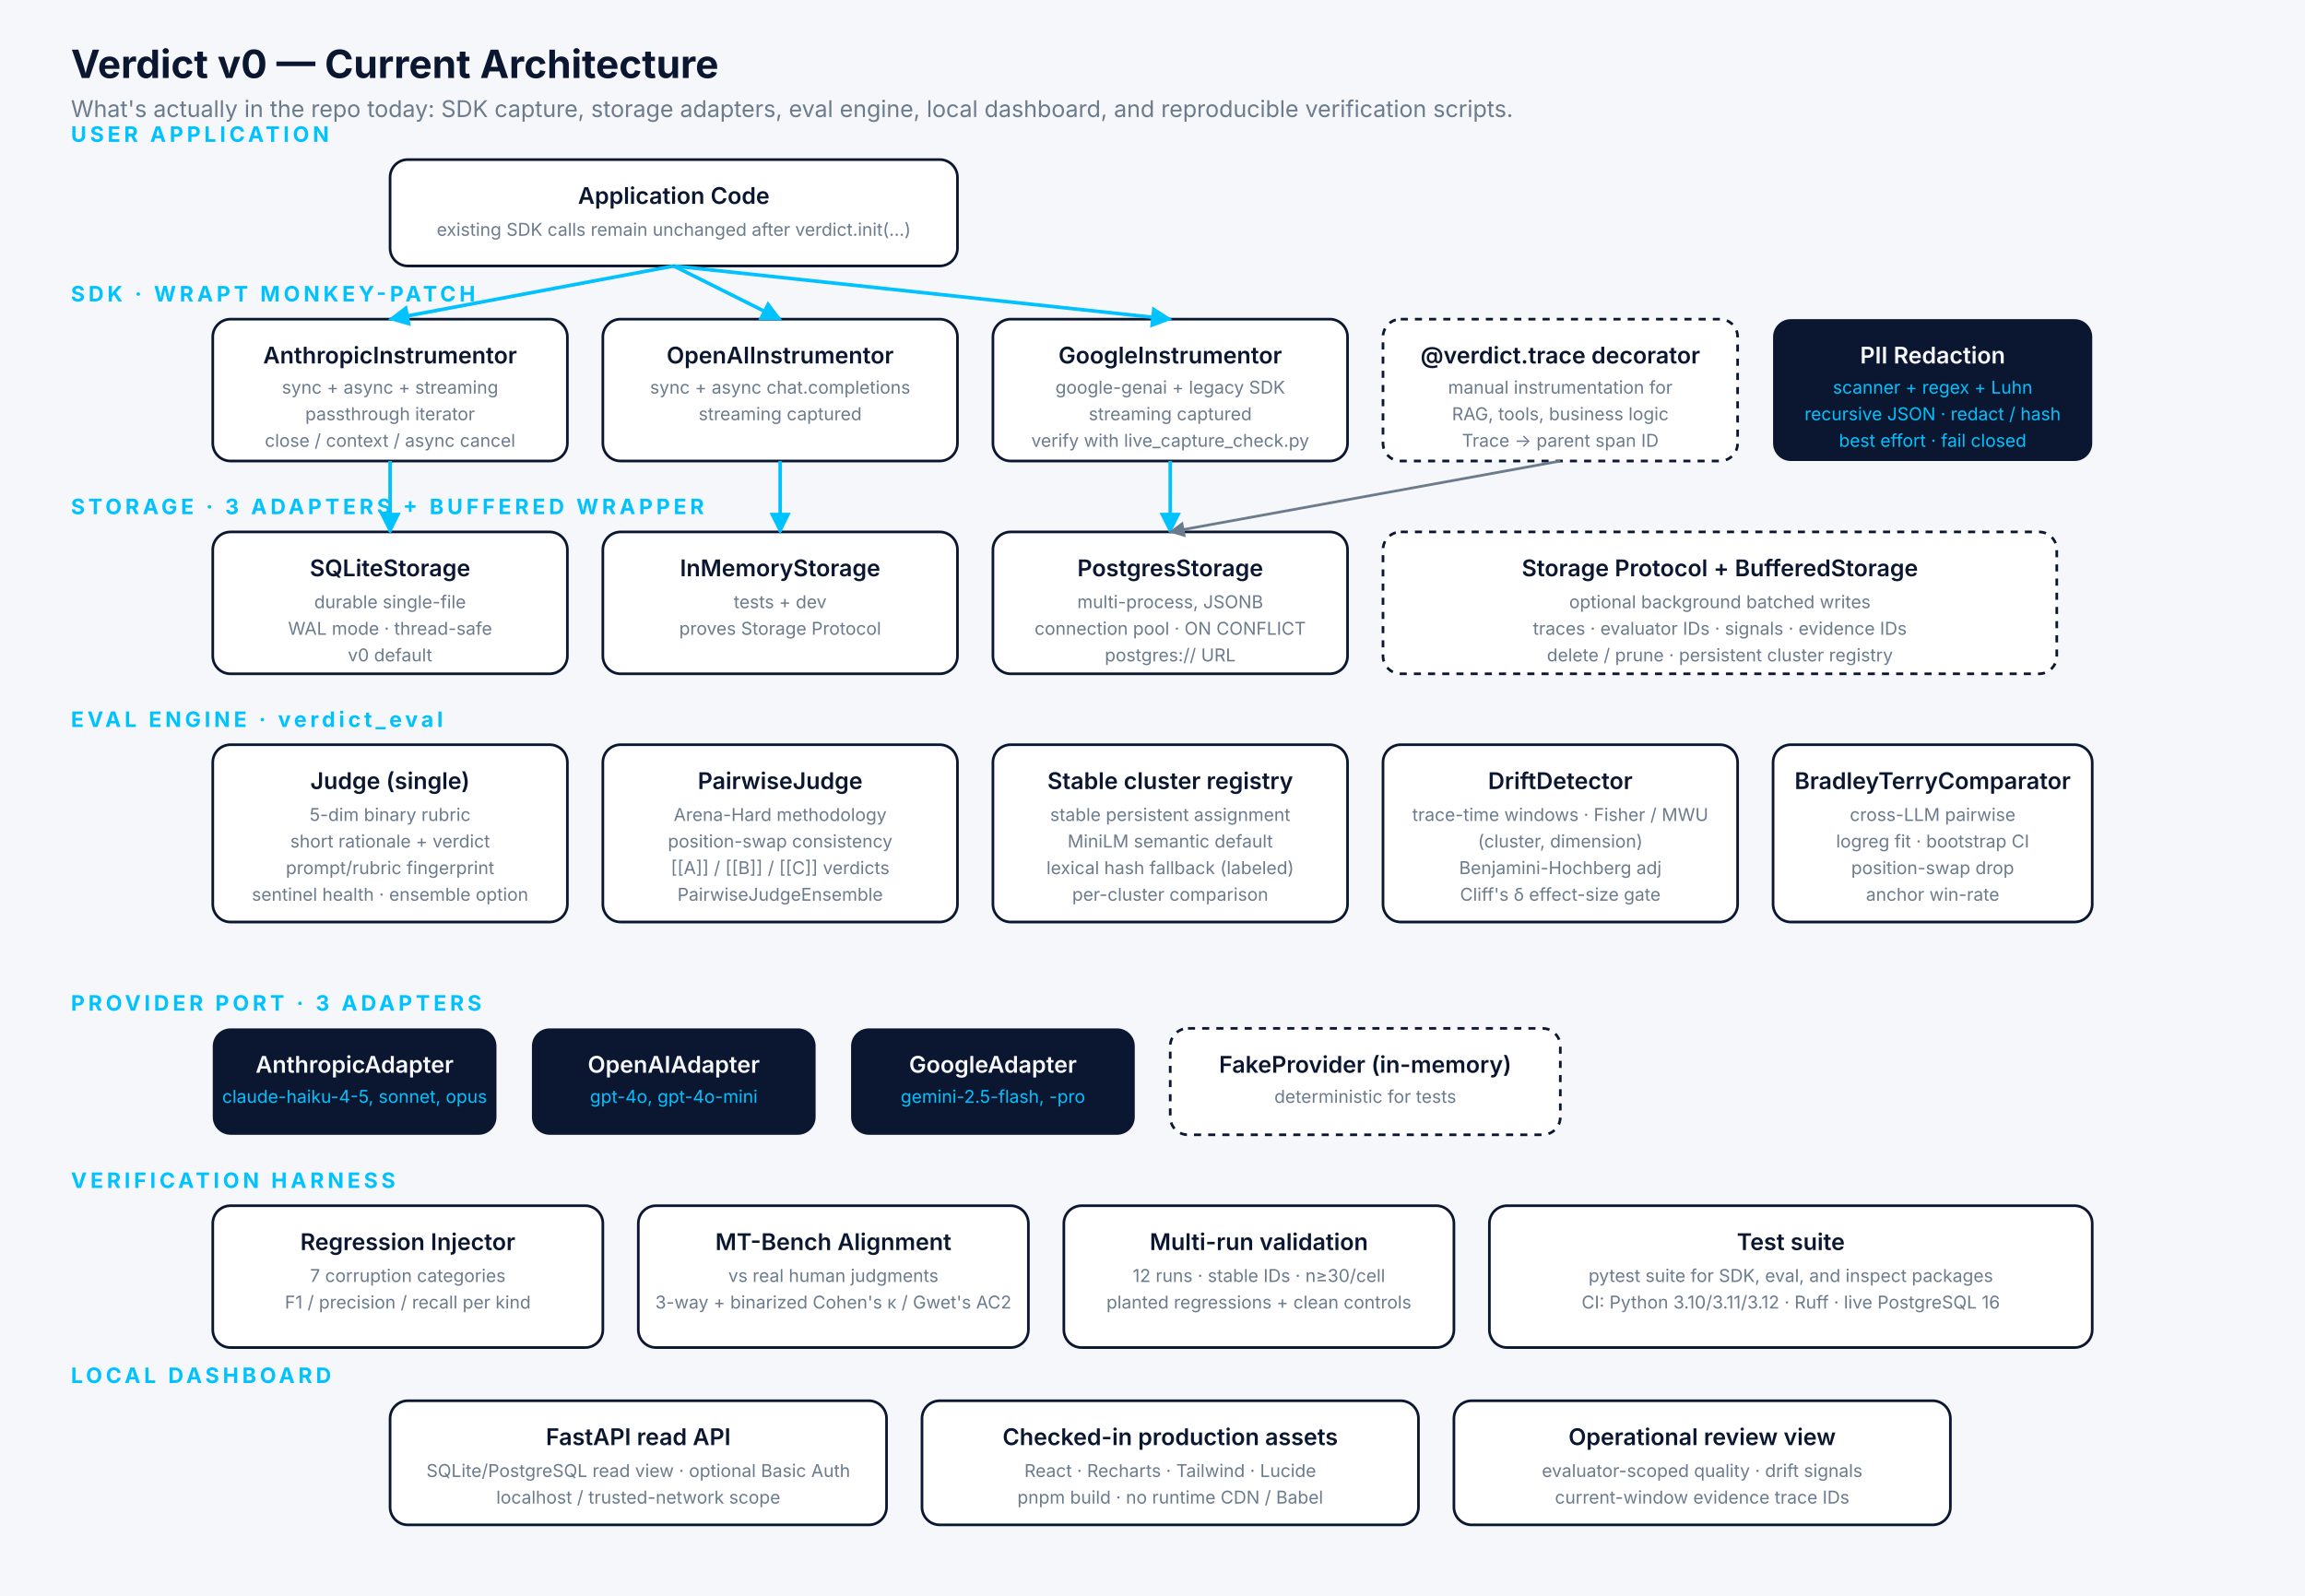
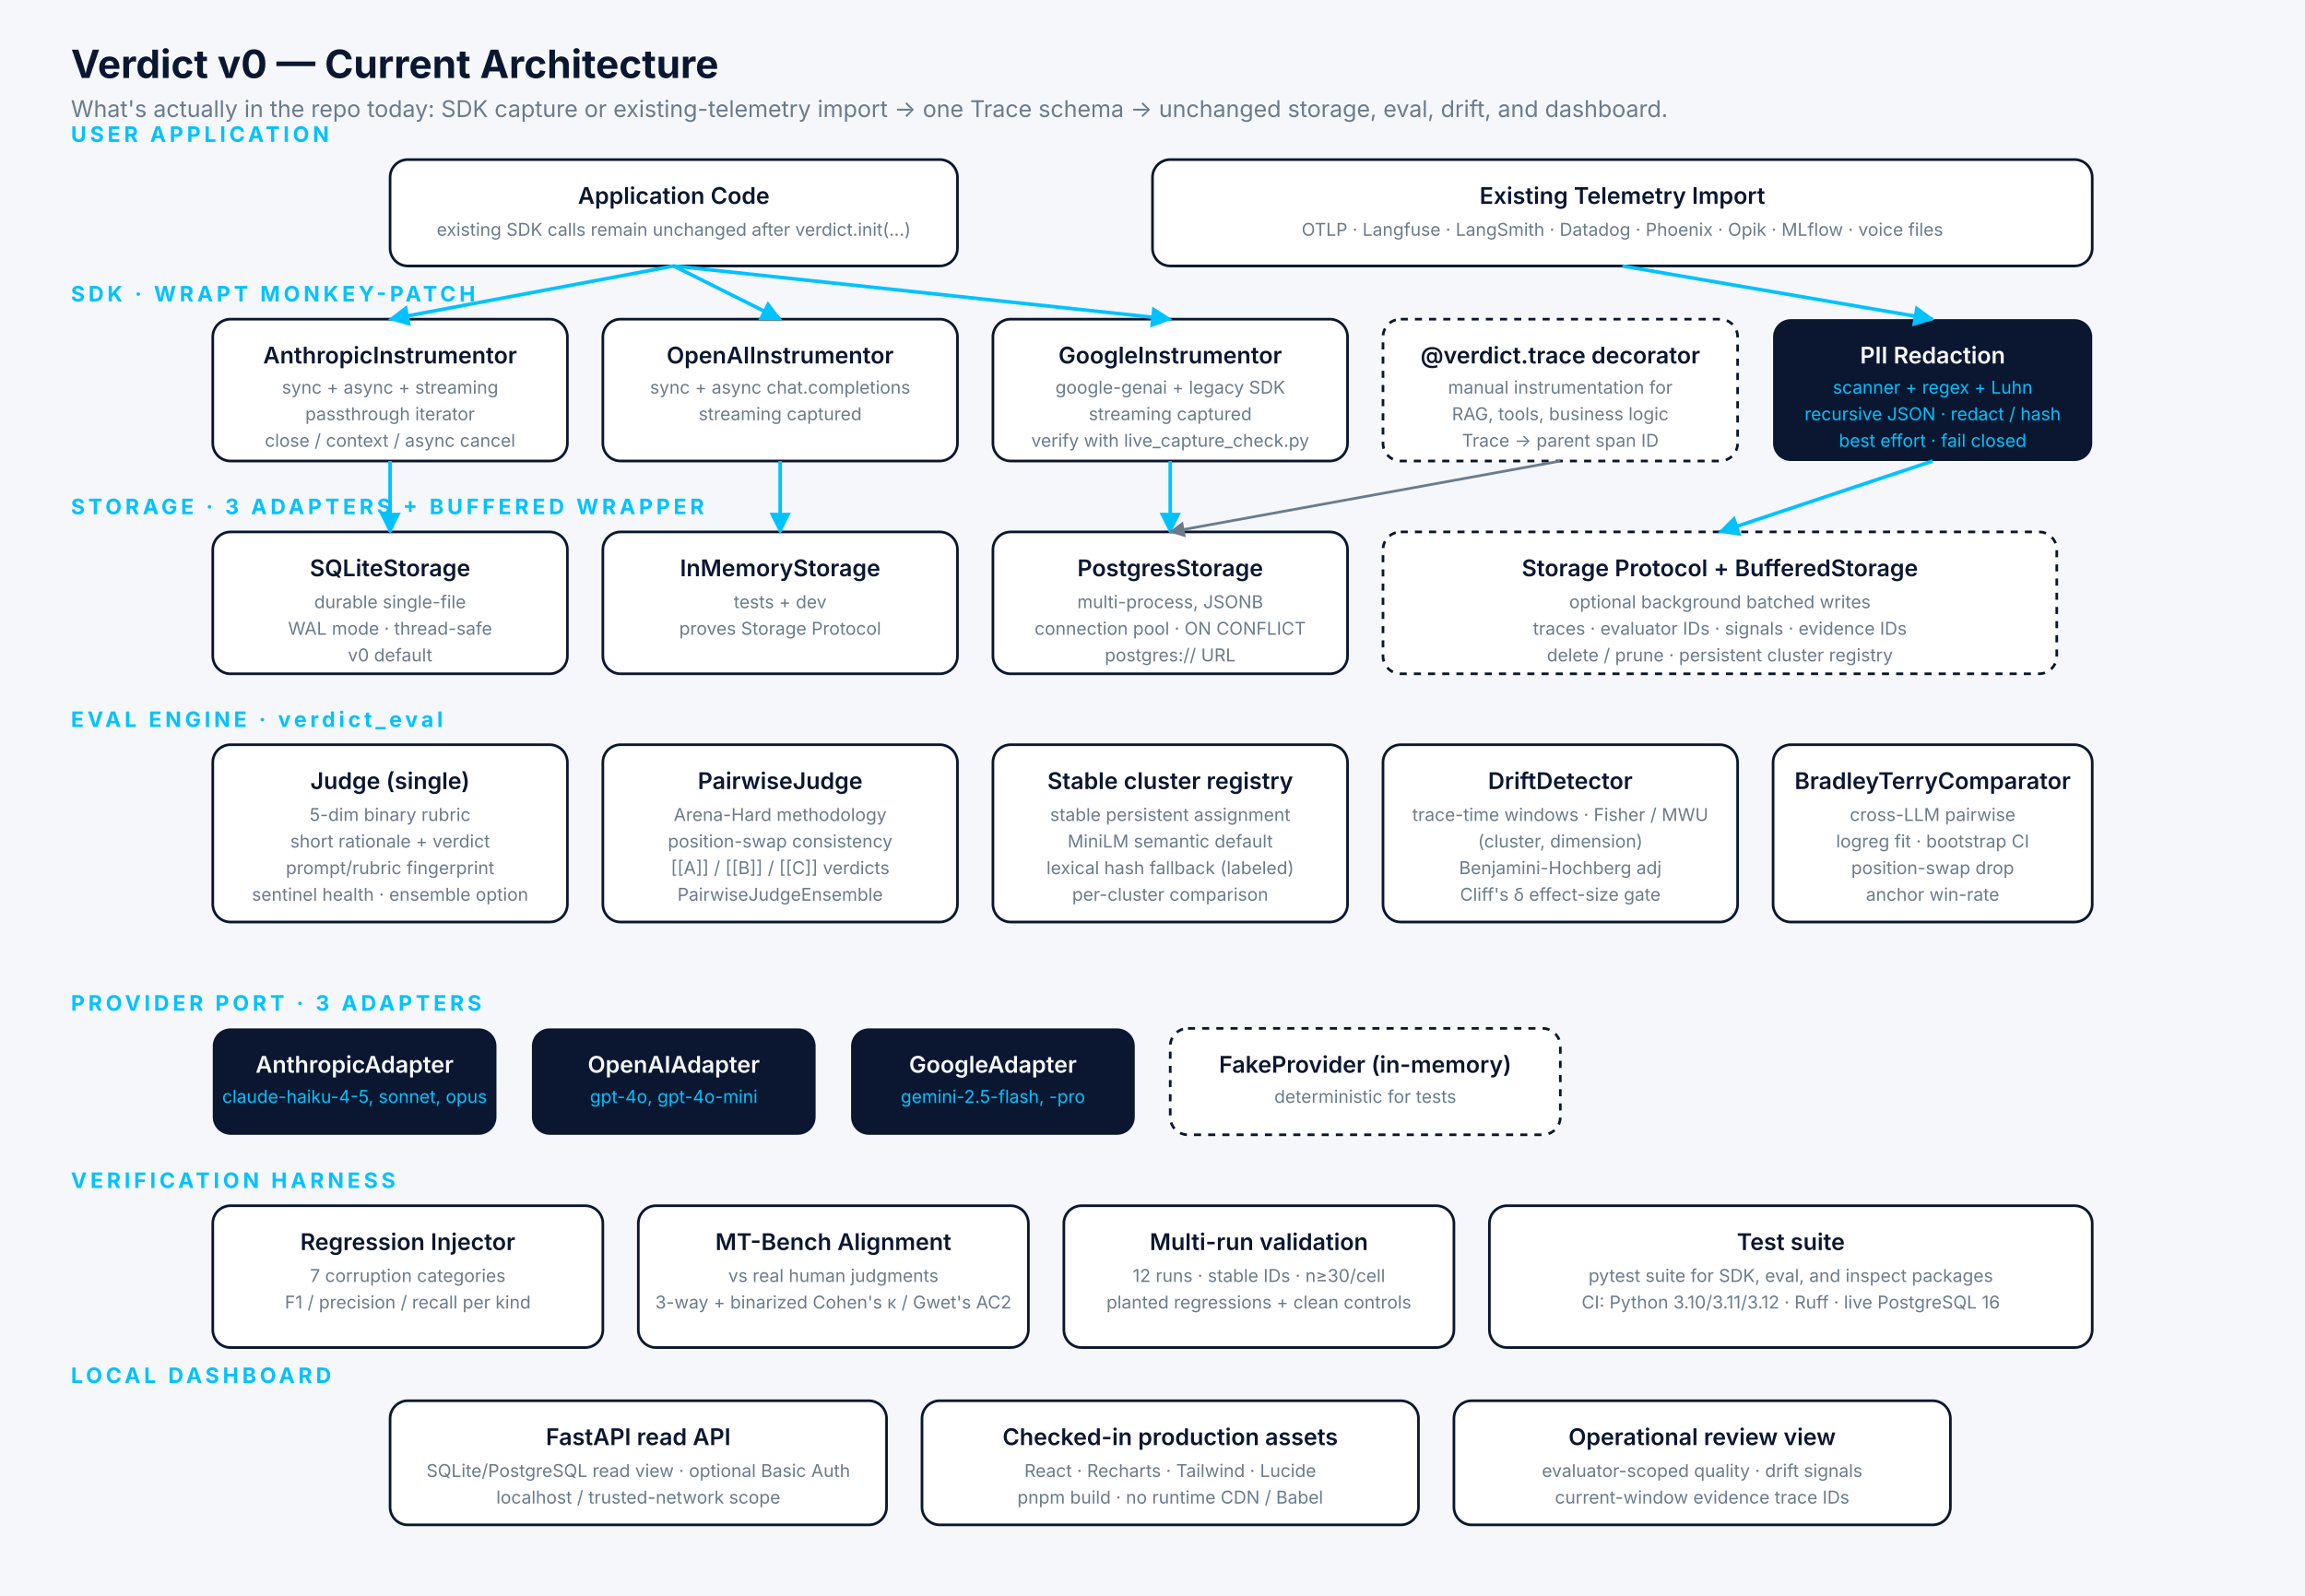
<svg xmlns="http://www.w3.org/2000/svg" viewBox="0 0 1300 900" font-family="-apple-system, BlinkMacSystemFont, 'Inter', sans-serif">
  <defs>
    <style>
      .title { font-size: 22px; font-weight: 700; fill: #0B1730; }
      .subtitle { font-size: 13px; fill: #6B7B8C; }
      .plane { font-size: 12px; font-weight: 700; fill: #00C2FF; letter-spacing: 2px; }
      .node-title { font-size: 13px; font-weight: 600; fill: #0B1730; }
      .node-sub { font-size: 10px; fill: #6B7B8C; }
      .arrow { stroke: #6B7B8C; stroke-width: 1.5; fill: none; }
      .arrow-cyan { stroke: #00C2FF; stroke-width: 2; fill: none; }
    </style>
    <marker id="arrow" viewBox="0 0 10 10" refX="9" refY="5" markerWidth="6" markerHeight="6" orient="auto-start-reverse">
      <path d="M 0 0 L 10 5 L 0 10 z" fill="#6B7B8C" />
    </marker>
    <marker id="arrow-cyan" viewBox="0 0 10 10" refX="9" refY="5" markerWidth="6" markerHeight="6" orient="auto-start-reverse">
      <path d="M 0 0 L 10 5 L 0 10 z" fill="#00C2FF" />
    </marker>
  </defs>
  <rect width="1300" height="900" fill="#F5F7FA" />
  <text x="40" y="44" class="title">Verdict v0 — Current Architecture</text>
-   <text x="40" y="66" class="subtitle">What's actually in the repo today: SDK capture, storage adapters, eval engine, local dashboard, and reproducible verification scripts.</text>
+   <text x="40" y="66" class="subtitle">What's actually in the repo today: SDK capture or existing-telemetry import → one Trace schema → unchanged storage, eval, drift, and dashboard.</text>
  <text x="40" y="80" class="plane">USER APPLICATION</text>
  <rect x="220" y="90" width="320" height="60" rx="10" fill="#FFFFFF" stroke="#0B1730" stroke-width="1.5" />
  <text x="380" y="115" class="node-title" text-anchor="middle">Application Code</text>
  <text x="380" y="133" class="node-sub" text-anchor="middle">existing SDK calls remain unchanged after verdict.init(...)</text>
+   <rect x="650" y="90" width="530" height="60" rx="10" fill="#FFFFFF" stroke="#0B1730" stroke-width="1.5" />
+   <text x="915" y="115" class="node-title" text-anchor="middle">Existing Telemetry Import</text>
+   <text x="915" y="133" class="node-sub" text-anchor="middle">OTLP · Langfuse · LangSmith · Datadog · Phoenix · Opik · MLflow · voice files</text>
  <text x="40" y="170" class="plane">SDK · WRAPT MONKEY-PATCH</text>
  <rect x="120" y="180" width="200" height="80" rx="10" fill="#FFFFFF" stroke="#0B1730" stroke-width="1.5" />
  <text x="220" y="205" class="node-title" text-anchor="middle">AnthropicInstrumentor</text>
  <text x="220" y="222" class="node-sub" text-anchor="middle">sync + async + streaming</text>
  <text x="220" y="237" class="node-sub" text-anchor="middle">passthrough iterator</text>
  <text x="220" y="252" class="node-sub" text-anchor="middle">close / context / async cancel</text>
  <rect x="340" y="180" width="200" height="80" rx="10" fill="#FFFFFF" stroke="#0B1730" stroke-width="1.5" />
  <text x="440" y="205" class="node-title" text-anchor="middle">OpenAIInstrumentor</text>
  <text x="440" y="222" class="node-sub" text-anchor="middle">sync + async chat.completions</text>
  <text x="440" y="237" class="node-sub" text-anchor="middle">streaming captured</text>
  <rect x="560" y="180" width="200" height="80" rx="10" fill="#FFFFFF" stroke="#0B1730" stroke-width="1.5" />
  <text x="660" y="205" class="node-title" text-anchor="middle">GoogleInstrumentor</text>
  <text x="660" y="222" class="node-sub" text-anchor="middle">google-genai + legacy SDK</text>
  <text x="660" y="237" class="node-sub" text-anchor="middle">streaming captured</text>
  <text x="660" y="252" class="node-sub" text-anchor="middle">verify with live_capture_check.py</text>
  <rect x="780" y="180" width="200" height="80" rx="10" fill="#FFFFFF" stroke="#0B1730" stroke-width="1.5" stroke-dasharray="4 4" />
  <text x="880" y="205" class="node-title" text-anchor="middle">@verdict.trace decorator</text>
  <text x="880" y="222" class="node-sub" text-anchor="middle">manual instrumentation for</text>
  <text x="880" y="237" class="node-sub" text-anchor="middle">RAG, tools, business logic</text>
  <text x="880" y="252" class="node-sub" text-anchor="middle">Trace → parent span ID</text>
  <rect x="1000" y="180" width="180" height="80" rx="10" fill="#0B1730" />
  <text x="1090" y="205" class="node-title" text-anchor="middle" style="fill:#F5F7FA">PII Redaction</text>
  <text x="1090" y="222" class="node-sub" text-anchor="middle" style="fill:#00C2FF">scanner + regex + Luhn</text>
  <text x="1090" y="237" class="node-sub" text-anchor="middle" style="fill:#00C2FF">recursive JSON · redact / hash</text>
  <text x="1090" y="252" class="node-sub" text-anchor="middle" style="fill:#00C2FF">best effort · fail closed</text>
  <line x1="380" y1="150" x2="220" y2="180" class="arrow-cyan" marker-end="url(#arrow-cyan)" />
  <line x1="380" y1="150" x2="440" y2="180" class="arrow-cyan" marker-end="url(#arrow-cyan)" />
  <line x1="380" y1="150" x2="660" y2="180" class="arrow-cyan" marker-end="url(#arrow-cyan)" />
+   <line x1="915" y1="150" x2="1090" y2="180" class="arrow-cyan" marker-end="url(#arrow-cyan)" />
  <text x="40" y="290" class="plane">STORAGE · 3 ADAPTERS + BUFFERED WRAPPER</text>
  <rect x="120" y="300" width="200" height="80" rx="10" fill="#FFFFFF" stroke="#0B1730" stroke-width="1.5" />
  <text x="220" y="325" class="node-title" text-anchor="middle">SQLiteStorage</text>
  <text x="220" y="343" class="node-sub" text-anchor="middle">durable single-file</text>
  <text x="220" y="358" class="node-sub" text-anchor="middle">WAL mode · thread-safe</text>
  <text x="220" y="373" class="node-sub" text-anchor="middle">v0 default</text>
  <rect x="340" y="300" width="200" height="80" rx="10" fill="#FFFFFF" stroke="#0B1730" stroke-width="1.5" />
  <text x="440" y="325" class="node-title" text-anchor="middle">InMemoryStorage</text>
  <text x="440" y="343" class="node-sub" text-anchor="middle">tests + dev</text>
  <text x="440" y="358" class="node-sub" text-anchor="middle">proves Storage Protocol</text>
  <rect x="560" y="300" width="200" height="80" rx="10" fill="#FFFFFF" stroke="#0B1730" stroke-width="1.5" />
  <text x="660" y="325" class="node-title" text-anchor="middle">PostgresStorage</text>
  <text x="660" y="343" class="node-sub" text-anchor="middle">multi-process, JSONB</text>
  <text x="660" y="358" class="node-sub" text-anchor="middle">connection pool · ON CONFLICT</text>
  <text x="660" y="373" class="node-sub" text-anchor="middle">postgres:// URL</text>
  <rect x="780" y="300" width="380" height="80" rx="10" fill="#FFFFFF" stroke="#0B1730" stroke-width="1.5" stroke-dasharray="4 4" />
  <text x="970" y="325" class="node-title" text-anchor="middle">Storage Protocol + BufferedStorage</text>
  <text x="970" y="343" class="node-sub" text-anchor="middle">optional background batched writes</text>
  <text x="970" y="358" class="node-sub" text-anchor="middle">traces · evaluator IDs · signals · evidence IDs</text>
  <text x="970" y="373" class="node-sub" text-anchor="middle">delete / prune · persistent cluster registry</text>
  <line x1="220" y1="260" x2="220" y2="300" class="arrow-cyan" marker-end="url(#arrow-cyan)" />
  <line x1="440" y1="260" x2="440" y2="300" class="arrow-cyan" marker-end="url(#arrow-cyan)" />
  <line x1="660" y1="260" x2="660" y2="300" class="arrow-cyan" marker-end="url(#arrow-cyan)" />
  <line x1="880" y1="260" x2="660" y2="300" class="arrow" marker-end="url(#arrow)" />
+   <line x1="1090" y1="260" x2="970" y2="300" class="arrow-cyan" marker-end="url(#arrow-cyan)" />
  <text x="40" y="410" class="plane">EVAL ENGINE · verdict_eval</text>
  <rect x="120" y="420" width="200" height="100" rx="10" fill="#FFFFFF" stroke="#0B1730" stroke-width="1.5" />
  <text x="220" y="445" class="node-title" text-anchor="middle">Judge (single)</text>
  <text x="220" y="463" class="node-sub" text-anchor="middle">5-dim binary rubric</text>
  <text x="220" y="478" class="node-sub" text-anchor="middle">short rationale + verdict</text>
  <text x="220" y="493" class="node-sub" text-anchor="middle">prompt/rubric fingerprint</text>
  <text x="220" y="508" class="node-sub" text-anchor="middle">sentinel health · ensemble option</text>
  <rect x="340" y="420" width="200" height="100" rx="10" fill="#FFFFFF" stroke="#0B1730" stroke-width="1.5" />
  <text x="440" y="445" class="node-title" text-anchor="middle">PairwiseJudge</text>
  <text x="440" y="463" class="node-sub" text-anchor="middle">Arena-Hard methodology</text>
  <text x="440" y="478" class="node-sub" text-anchor="middle">position-swap consistency</text>
  <text x="440" y="493" class="node-sub" text-anchor="middle">[[A]] / [[B]] / [[C]] verdicts</text>
  <text x="440" y="508" class="node-sub" text-anchor="middle">PairwiseJudgeEnsemble</text>
  <rect x="560" y="420" width="200" height="100" rx="10" fill="#FFFFFF" stroke="#0B1730" stroke-width="1.5" />
  <text x="660" y="445" class="node-title" text-anchor="middle">Stable cluster registry</text>
  <text x="660" y="463" class="node-sub" text-anchor="middle">stable persistent assignment</text>
  <text x="660" y="478" class="node-sub" text-anchor="middle">MiniLM semantic default</text>
  <text x="660" y="493" class="node-sub" text-anchor="middle">lexical hash fallback (labeled)</text>
  <text x="660" y="508" class="node-sub" text-anchor="middle">per-cluster comparison</text>
  <rect x="780" y="420" width="200" height="100" rx="10" fill="#FFFFFF" stroke="#0B1730" stroke-width="1.5" />
  <text x="880" y="445" class="node-title" text-anchor="middle">DriftDetector</text>
  <text x="880" y="463" class="node-sub" text-anchor="middle">trace-time windows · Fisher / MWU</text>
  <text x="880" y="478" class="node-sub" text-anchor="middle">(cluster, dimension)</text>
  <text x="880" y="493" class="node-sub" text-anchor="middle">Benjamini-Hochberg adj</text>
  <text x="880" y="508" class="node-sub" text-anchor="middle">Cliff's δ effect-size gate</text>
  <rect x="1000" y="420" width="180" height="100" rx="10" fill="#FFFFFF" stroke="#0B1730" stroke-width="1.5" />
  <text x="1090" y="445" class="node-title" text-anchor="middle">BradleyTerryComparator</text>
  <text x="1090" y="463" class="node-sub" text-anchor="middle">cross-LLM pairwise</text>
  <text x="1090" y="478" class="node-sub" text-anchor="middle">logreg fit · bootstrap CI</text>
  <text x="1090" y="493" class="node-sub" text-anchor="middle">position-swap drop</text>
  <text x="1090" y="508" class="node-sub" text-anchor="middle">anchor win-rate</text>
  <text x="40" y="570" class="plane">PROVIDER PORT · 3 ADAPTERS</text>
  <rect x="120" y="580" width="160" height="60" rx="10" fill="#0B1730" />
  <text x="200" y="605" class="node-title" text-anchor="middle" style="fill:#F5F7FA">AnthropicAdapter</text>
  <text x="200" y="622" class="node-sub" text-anchor="middle" style="fill:#00C2FF">claude-haiku-4-5, sonnet, opus</text>
  <rect x="300" y="580" width="160" height="60" rx="10" fill="#0B1730" />
  <text x="380" y="605" class="node-title" text-anchor="middle" style="fill:#F5F7FA">OpenAIAdapter</text>
  <text x="380" y="622" class="node-sub" text-anchor="middle" style="fill:#00C2FF">gpt-4o, gpt-4o-mini</text>
  <rect x="480" y="580" width="160" height="60" rx="10" fill="#0B1730" />
  <text x="560" y="605" class="node-title" text-anchor="middle" style="fill:#F5F7FA">GoogleAdapter</text>
  <text x="560" y="622" class="node-sub" text-anchor="middle" style="fill:#00C2FF">gemini-2.5-flash, -pro</text>
  <rect x="660" y="580" width="220" height="60" rx="10" fill="#FFFFFF" stroke="#0B1730" stroke-width="1.5" stroke-dasharray="4 4" />
  <text x="770" y="605" class="node-title" text-anchor="middle">FakeProvider (in-memory)</text>
  <text x="770" y="622" class="node-sub" text-anchor="middle">deterministic for tests</text>
  <text x="40" y="670" class="plane">VERIFICATION HARNESS</text>
  <rect x="120" y="680" width="220" height="80" rx="10" fill="#FFFFFF" stroke="#0B1730" stroke-width="1.5" />
  <text x="230" y="705" class="node-title" text-anchor="middle">Regression Injector</text>
  <text x="230" y="723" class="node-sub" text-anchor="middle">7 corruption categories</text>
  <text x="230" y="738" class="node-sub" text-anchor="middle">F1 / precision / recall per kind</text>
  <rect x="360" y="680" width="220" height="80" rx="10" fill="#FFFFFF" stroke="#0B1730" stroke-width="1.5" />
  <text x="470" y="705" class="node-title" text-anchor="middle">MT-Bench Alignment</text>
  <text x="470" y="723" class="node-sub" text-anchor="middle">vs real human judgments</text>
  <text x="470" y="738" class="node-sub" text-anchor="middle">3-way + binarized Cohen's κ / Gwet's AC2</text>
  <rect x="600" y="680" width="220" height="80" rx="10" fill="#FFFFFF" stroke="#0B1730" stroke-width="1.5" />
  <text x="710" y="705" class="node-title" text-anchor="middle">Multi-run validation</text>
  <text x="710" y="723" class="node-sub" text-anchor="middle">12 runs · stable IDs · n≥30/cell</text>
  <text x="710" y="738" class="node-sub" text-anchor="middle">planted regressions + clean controls</text>
  <rect x="840" y="680" width="340" height="80" rx="10" fill="#FFFFFF" stroke="#0B1730" stroke-width="1.5" />
  <text x="1010" y="705" class="node-title" text-anchor="middle">Test suite</text>
  <text x="1010" y="723" class="node-sub" text-anchor="middle">pytest suite for SDK, eval, and inspect packages</text>
  <text x="1010" y="738" class="node-sub" text-anchor="middle">CI: Python 3.10/3.11/3.12 · Ruff · live PostgreSQL 16</text>
  <text x="40" y="780" class="plane">LOCAL DASHBOARD</text>
  <rect x="220" y="790" width="280" height="70" rx="10" fill="#FFFFFF" stroke="#0B1730" stroke-width="1.5" />
  <text x="360" y="815" class="node-title" text-anchor="middle">FastAPI read API</text>
  <text x="360" y="833" class="node-sub" text-anchor="middle">SQLite/PostgreSQL read view · optional Basic Auth</text>
  <text x="360" y="848" class="node-sub" text-anchor="middle">localhost / trusted-network scope</text>
  <rect x="520" y="790" width="280" height="70" rx="10" fill="#FFFFFF" stroke="#0B1730" stroke-width="1.5" />
  <text x="660" y="815" class="node-title" text-anchor="middle">Checked-in production assets</text>
  <text x="660" y="833" class="node-sub" text-anchor="middle">React · Recharts · Tailwind · Lucide</text>
  <text x="660" y="848" class="node-sub" text-anchor="middle">pnpm build · no runtime CDN / Babel</text>
  <rect x="820" y="790" width="280" height="70" rx="10" fill="#FFFFFF" stroke="#0B1730" stroke-width="1.5" />
  <text x="960" y="815" class="node-title" text-anchor="middle">Operational review view</text>
  <text x="960" y="833" class="node-sub" text-anchor="middle">evaluator-scoped quality · drift signals</text>
  <text x="960" y="848" class="node-sub" text-anchor="middle">current-window evidence trace IDs</text>
</svg>
